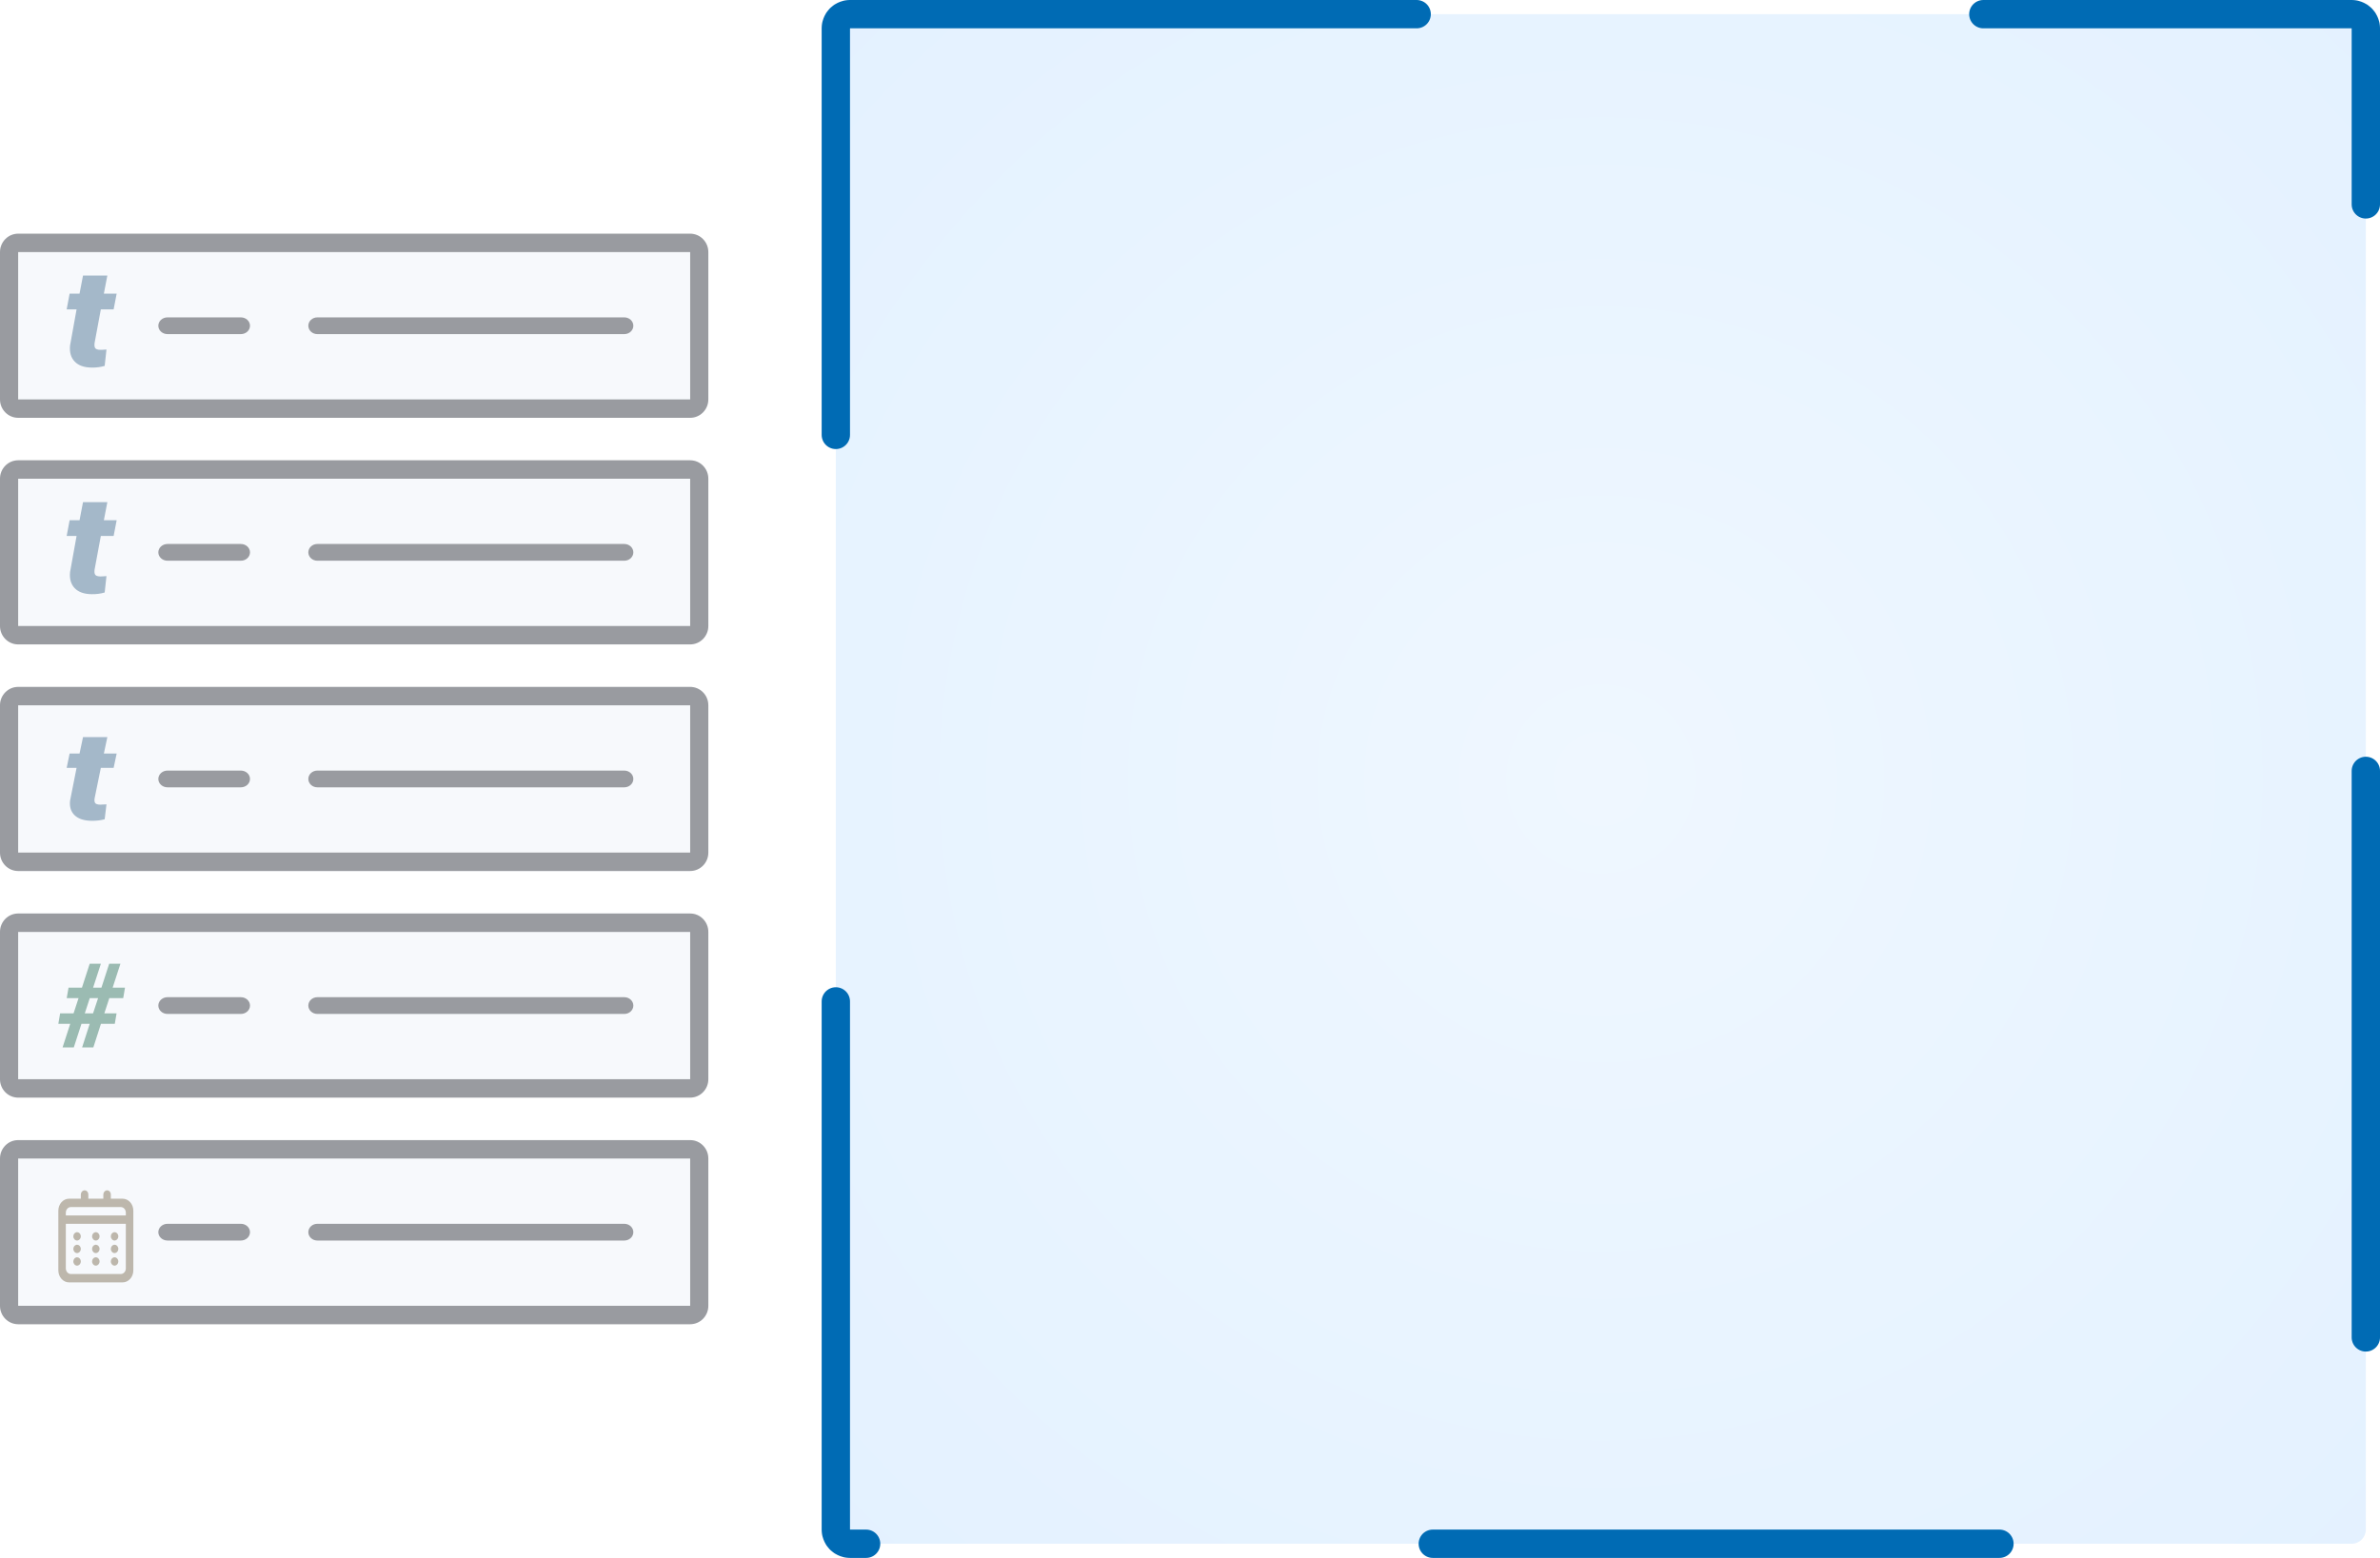
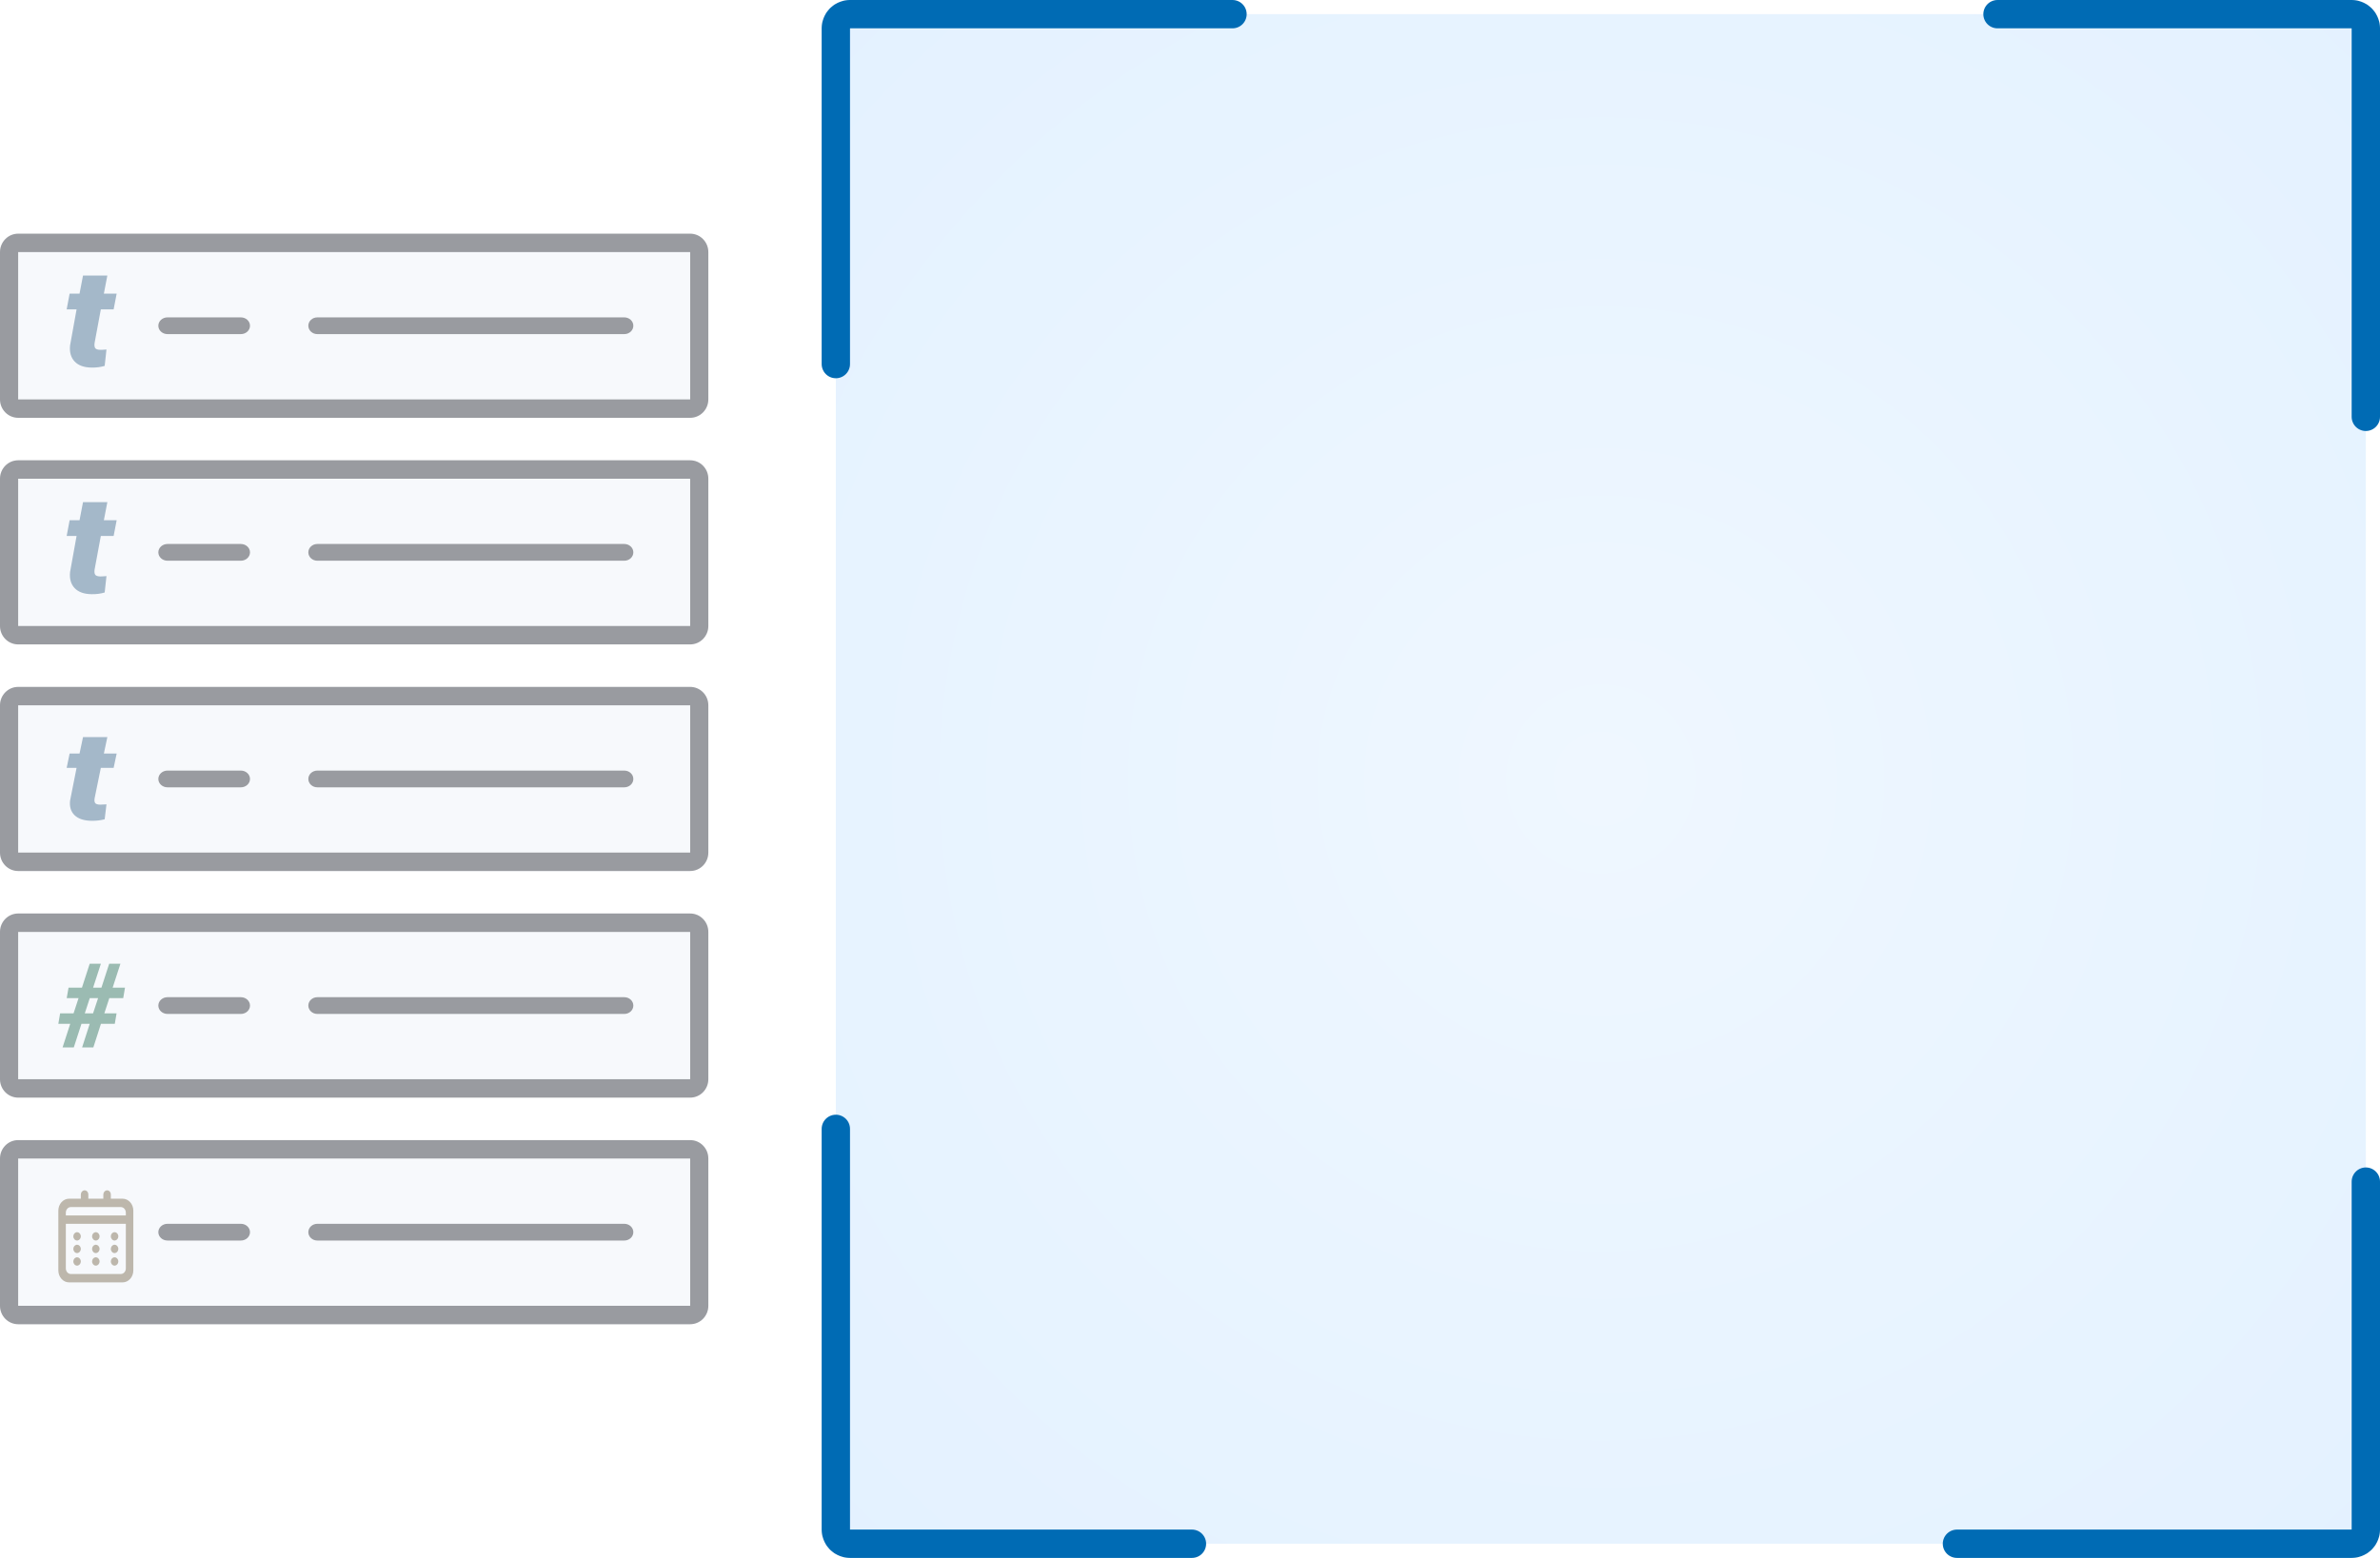
<svg xmlns="http://www.w3.org/2000/svg" width="336" height="220" viewBox="0 0 336 220" fill="none">
-   <rect x="118" y="2" width="216" height="216" rx="2" fill="url(#paint0_diamond_169_44976)" stroke="#006BB4" stroke-width="4" stroke-linecap="round" stroke-dasharray="80 80" />
+   <rect x="118" y="2" width="216" height="216" rx="2" fill="url(#paint0_diamond_169_44976)" stroke="#006BB4" stroke-width="4" stroke-linecap="round" stroke-dasharray="108" stroke-dashoffset="54" />
  <g opacity="0.5">
    <path d="M0 99.6C0 98.164 1.148 97 2.564 97H97.436C98.852 97 100 98.164 100 99.6V120.4C100 121.836 98.852 123 97.436 123H2.564C1.148 123 0 121.836 0 120.4V99.6Z" fill="#EFF4F9" />
    <path fill-rule="evenodd" clip-rule="evenodd" d="M97.436 99.6H2.564L2.564 120.4H97.436V99.6ZM2.564 97C1.148 97 0 98.164 0 99.6V120.4C0 121.836 1.148 123 2.564 123H97.436C98.852 123 100 121.836 100 120.4V99.6C100 98.164 98.852 97 97.436 97H2.564Z" fill="#343741" />
    <path d="M15.155 104.091L14.664 106.413H16.471L16.043 108.433H14.236L13.359 112.723C13.31 113.016 13.333 113.238 13.427 113.387C13.521 113.537 13.756 113.618 14.132 113.629C14.278 113.635 14.577 113.62 15.03 113.586L14.779 115.692C14.201 115.847 13.585 115.919 12.931 115.908C11.866 115.896 11.069 115.637 10.54 115.131C10.011 114.625 9.795 113.937 9.892 113.068L10.811 108.433H9.412L9.83 106.413H11.229L11.72 104.091H15.155Z" fill="#4A7194" />
    <path fill-rule="evenodd" clip-rule="evenodd" d="M22.353 110C22.353 109.347 22.932 108.818 23.647 108.818H34C34.715 108.818 35.294 109.347 35.294 110C35.294 110.653 34.715 111.182 34 111.182H23.647C22.932 111.182 22.353 110.653 22.353 110Z" fill="#343741" />
    <path fill-rule="evenodd" clip-rule="evenodd" d="M43.529 110C43.529 109.347 44.1 108.818 44.804 108.818L88.137 108.818C88.841 108.818 89.412 109.347 89.412 110C89.412 110.653 88.841 111.182 88.137 111.182L44.804 111.182C44.1 111.182 43.529 110.653 43.529 110Z" fill="#343741" />
    <path d="M0 67.6C0 66.164 1.148 65 2.564 65H97.436C98.852 65 100 66.164 100 67.6V88.4C100 89.836 98.852 91 97.436 91H2.564C1.148 91 0 89.836 0 88.4V67.6Z" fill="#EFF4F9" />
    <path fill-rule="evenodd" clip-rule="evenodd" d="M97.436 67.6H2.564L2.564 88.4H97.436V67.6ZM2.564 65C1.148 65 0 66.164 0 67.6V88.4C0 89.836 1.148 91 2.564 91H97.436C98.852 91 100 89.836 100 88.4V67.6C100 66.164 98.852 65 97.436 65H2.564Z" fill="#343741" />
    <path d="M15.155 70.909L14.664 73.463H16.471L16.043 75.685H14.236L13.359 80.404C13.31 80.727 13.333 80.971 13.427 81.135C13.521 81.3 13.756 81.388 14.132 81.401C14.278 81.407 14.577 81.392 15.03 81.354L14.779 83.67C14.201 83.841 13.585 83.921 12.931 83.908C11.866 83.895 11.069 83.61 10.54 83.053C10.011 82.496 9.795 81.74 9.892 80.784L10.811 75.685H9.412L9.83 73.463H11.229L11.72 70.909H15.155Z" fill="#4A7194" />
    <path fill-rule="evenodd" clip-rule="evenodd" d="M22.353 78C22.353 77.347 22.932 76.818 23.647 76.818H34C34.715 76.818 35.294 77.347 35.294 78C35.294 78.653 34.715 79.182 34 79.182H23.647C22.932 79.182 22.353 78.653 22.353 78Z" fill="#343741" />
    <path fill-rule="evenodd" clip-rule="evenodd" d="M43.529 78C43.529 77.347 44.1 76.818 44.804 76.818L88.137 76.818C88.841 76.818 89.412 77.347 89.412 78C89.412 78.653 88.841 79.182 88.137 79.182L44.804 79.182C44.1 79.182 43.529 78.653 43.529 78Z" fill="#343741" />
    <path d="M0 35.6C0 34.164 1.148 33 2.564 33H97.436C98.852 33 100 34.164 100 35.6V56.4C100 57.836 98.852 59 97.436 59H2.564C1.148 59 0 57.836 0 56.4V35.6Z" fill="#EFF4F9" />
    <path fill-rule="evenodd" clip-rule="evenodd" d="M97.436 35.6H2.564L2.564 56.4H97.436V35.6ZM2.564 33C1.148 33 0 34.164 0 35.6V56.4C0 57.836 1.148 59 2.564 59H97.436C98.852 59 100 57.836 100 56.4V35.6C100 34.164 98.852 33 97.436 33H2.564Z" fill="#343741" />
    <path d="M15.155 38.909L14.664 41.463H16.471L16.043 43.685H14.236L13.359 48.404C13.31 48.727 13.333 48.971 13.427 49.135C13.521 49.3 13.756 49.389 14.132 49.401C14.278 49.407 14.577 49.392 15.03 49.354L14.779 51.67C14.201 51.841 13.585 51.92 12.931 51.908C11.866 51.895 11.069 51.61 10.54 51.053C10.011 50.496 9.795 49.74 9.892 48.784L10.811 43.685H9.412L9.83 41.463H11.229L11.72 38.909H15.155Z" fill="#4A7194" />
    <path fill-rule="evenodd" clip-rule="evenodd" d="M22.353 46C22.353 45.347 22.932 44.818 23.647 44.818H34C34.715 44.818 35.294 45.347 35.294 46C35.294 46.653 34.715 47.182 34 47.182H23.647C22.932 47.182 22.353 46.653 22.353 46Z" fill="#343741" />
    <path fill-rule="evenodd" clip-rule="evenodd" d="M43.529 46C43.529 45.347 44.1 44.818 44.804 44.818L88.137 44.818C88.841 44.818 89.412 45.347 89.412 46C89.412 46.653 88.841 47.182 88.137 47.182L44.804 47.182C44.1 47.182 43.529 46.653 43.529 46Z" fill="#343741" />
    <path d="M0 131.6C0 130.164 1.148 129 2.564 129H97.436C98.852 129 100 130.164 100 131.6V152.4C100 153.836 98.852 155 97.436 155H2.564C1.148 155 0 153.836 0 152.4V131.6Z" fill="#EFF4F9" />
    <path fill-rule="evenodd" clip-rule="evenodd" d="M97.436 131.6H2.564L2.564 152.4H97.436V131.6ZM2.564 129C1.148 129 0 130.164 0 131.6V152.4C0 153.836 1.148 155 2.564 155H97.436C98.852 155 100 153.836 100 152.4V131.6C100 130.164 98.852 129 97.436 129H2.564Z" fill="#343741" />
    <path d="M12.665 144.581H11.499L10.419 147.909H8.834L9.914 144.581H8.235L8.488 143.096H10.387L11.089 140.953H9.418L9.678 139.468H11.57L12.665 136.091H14.242L13.146 139.468H14.321L15.416 136.091H17.001L15.905 139.468H17.647L17.395 140.953H15.432L14.731 143.096H16.457L16.205 144.581H14.25L13.178 147.909H11.593L12.665 144.581ZM11.972 143.096H13.138L13.848 140.953H12.673L11.972 143.096Z" fill="#387765" />
    <path fill-rule="evenodd" clip-rule="evenodd" d="M22.353 142C22.353 141.347 22.932 140.818 23.647 140.818H34C34.715 140.818 35.294 141.347 35.294 142C35.294 142.653 34.715 143.182 34 143.182H23.647C22.932 143.182 22.353 142.653 22.353 142Z" fill="#343741" />
    <path fill-rule="evenodd" clip-rule="evenodd" d="M43.529 142C43.529 141.347 44.1 140.818 44.804 140.818L88.137 140.818C88.841 140.818 89.412 141.347 89.412 142C89.412 142.653 88.841 143.182 88.137 143.182L44.804 143.182C44.1 143.182 43.529 142.653 43.529 142Z" fill="#343741" />
    <path d="M0 163.6C0 162.164 1.148 161 2.564 161H97.436C98.852 161 100 162.164 100 163.6V184.4C100 185.836 98.852 187 97.436 187H2.564C1.148 187 0 185.836 0 184.4V163.6Z" fill="#EFF4F9" />
    <path fill-rule="evenodd" clip-rule="evenodd" d="M97.436 163.6H2.564L2.564 184.4H97.436V163.6ZM2.564 161C1.148 161 0 162.164 0 163.6V184.4C0 185.836 1.148 187 2.564 187H97.436C98.852 187 100 185.836 100 184.4V163.6C100 162.164 98.852 161 97.436 161H2.564Z" fill="#343741" />
    <path fill-rule="evenodd" clip-rule="evenodd" d="M18.824 179.398C18.824 180.333 18.145 181.091 17.307 181.091H9.752C8.915 181.091 8.235 180.334 8.235 179.398V170.966C8.235 170.031 8.914 169.273 9.752 169.273H11.412V168.687C11.412 168.395 11.606 168.151 11.848 168.1L11.941 168.091C12.234 168.091 12.471 168.344 12.471 168.687V169.273H14.588V168.687C14.588 168.395 14.782 168.151 15.025 168.1L15.118 168.091C15.41 168.091 15.647 168.344 15.647 168.687V169.273H17.307C18.144 169.273 18.824 170.03 18.824 170.966V179.398ZM9.294 172.818V179.117C9.294 179.555 9.612 179.909 10.004 179.909H17.055C17.447 179.909 17.765 179.555 17.765 179.117V172.818H9.294ZM10.882 177.545C11.142 177.545 11.358 177.762 11.403 178.033L11.412 178.136C11.412 178.426 11.218 178.668 10.975 178.718L10.882 178.727C10.59 178.727 10.353 178.453 10.353 178.136C10.353 177.846 10.547 177.605 10.79 177.555L10.882 177.545ZM13.53 177.545C13.789 177.545 14.005 177.762 14.05 178.033L14.059 178.136C14.059 178.426 13.865 178.668 13.622 178.718L13.53 178.727C13.237 178.727 13 178.453 13 178.136C13 177.846 13.194 177.605 13.437 177.555L13.53 177.545ZM16.177 177.545C16.436 177.545 16.653 177.762 16.697 178.033L16.706 178.136C16.706 178.426 16.512 178.668 16.269 178.718L16.177 178.727C15.884 178.727 15.647 178.453 15.647 178.136C15.647 177.846 15.841 177.605 16.084 177.555L16.177 177.545ZM10.882 175.773C11.142 175.773 11.358 175.989 11.403 176.26L11.412 176.364C11.412 176.654 11.218 176.895 10.975 176.945L10.882 176.955C10.59 176.955 10.353 176.68 10.353 176.364C10.353 176.074 10.547 175.832 10.79 175.782L10.882 175.773ZM13.53 175.773C13.789 175.773 14.005 175.989 14.05 176.26L14.059 176.364C14.059 176.654 13.865 176.895 13.622 176.945L13.53 176.955C13.237 176.955 13 176.68 13 176.364C13 176.074 13.194 175.832 13.437 175.782L13.53 175.773ZM16.177 175.773C16.436 175.773 16.653 175.989 16.697 176.26L16.706 176.364C16.706 176.654 16.512 176.895 16.269 176.945L16.177 176.955C15.884 176.955 15.647 176.68 15.647 176.364C15.647 176.074 15.841 175.832 16.084 175.782L16.177 175.773ZM10.882 174C11.142 174 11.358 174.217 11.403 174.487L11.412 174.591C11.412 174.881 11.218 175.122 10.975 175.172L10.882 175.182C10.59 175.182 10.353 174.908 10.353 174.591C10.353 174.301 10.547 174.06 10.79 174.009L10.882 174ZM13.53 174C13.789 174 14.005 174.217 14.05 174.487L14.059 174.591C14.059 174.881 13.865 175.122 13.622 175.172L13.53 175.182C13.237 175.182 13 174.908 13 174.591C13 174.301 13.194 174.06 13.437 174.009L13.53 174ZM16.177 174C16.436 174 16.653 174.217 16.697 174.487L16.706 174.591C16.706 174.881 16.512 175.122 16.269 175.172L16.177 175.182C15.884 175.182 15.647 174.908 15.647 174.591C15.647 174.301 15.841 174.06 16.084 174.009L16.177 174ZM9.294 171.636H17.765V171.247C17.765 170.809 17.447 170.455 17.055 170.455H10.004C9.612 170.455 9.294 170.809 9.294 171.247V171.636Z" fill="#7B705A" />
    <path fill-rule="evenodd" clip-rule="evenodd" d="M22.353 174C22.353 173.347 22.932 172.818 23.647 172.818H34C34.715 172.818 35.294 173.347 35.294 174C35.294 174.653 34.715 175.182 34 175.182H23.647C22.932 175.182 22.353 174.653 22.353 174Z" fill="#343741" />
    <path fill-rule="evenodd" clip-rule="evenodd" d="M43.529 174C43.529 173.347 44.1 172.818 44.804 172.818L88.137 172.818C88.841 172.818 89.412 173.347 89.412 174C89.412 174.653 88.841 175.182 88.137 175.182L44.804 175.182C44.1 175.182 43.529 174.653 43.529 174Z" fill="#343741" />
  </g>
  <defs>
    <radialGradient id="paint0_diamond_169_44976" cx="0" cy="0" r="1" gradientUnits="userSpaceOnUse" gradientTransform="translate(226 110) rotate(90) scale(264.688)">
      <stop stop-color="#EFF7FF" />
      <stop offset="1" stop-color="#DBEDFF" />
    </radialGradient>
  </defs>
</svg>
